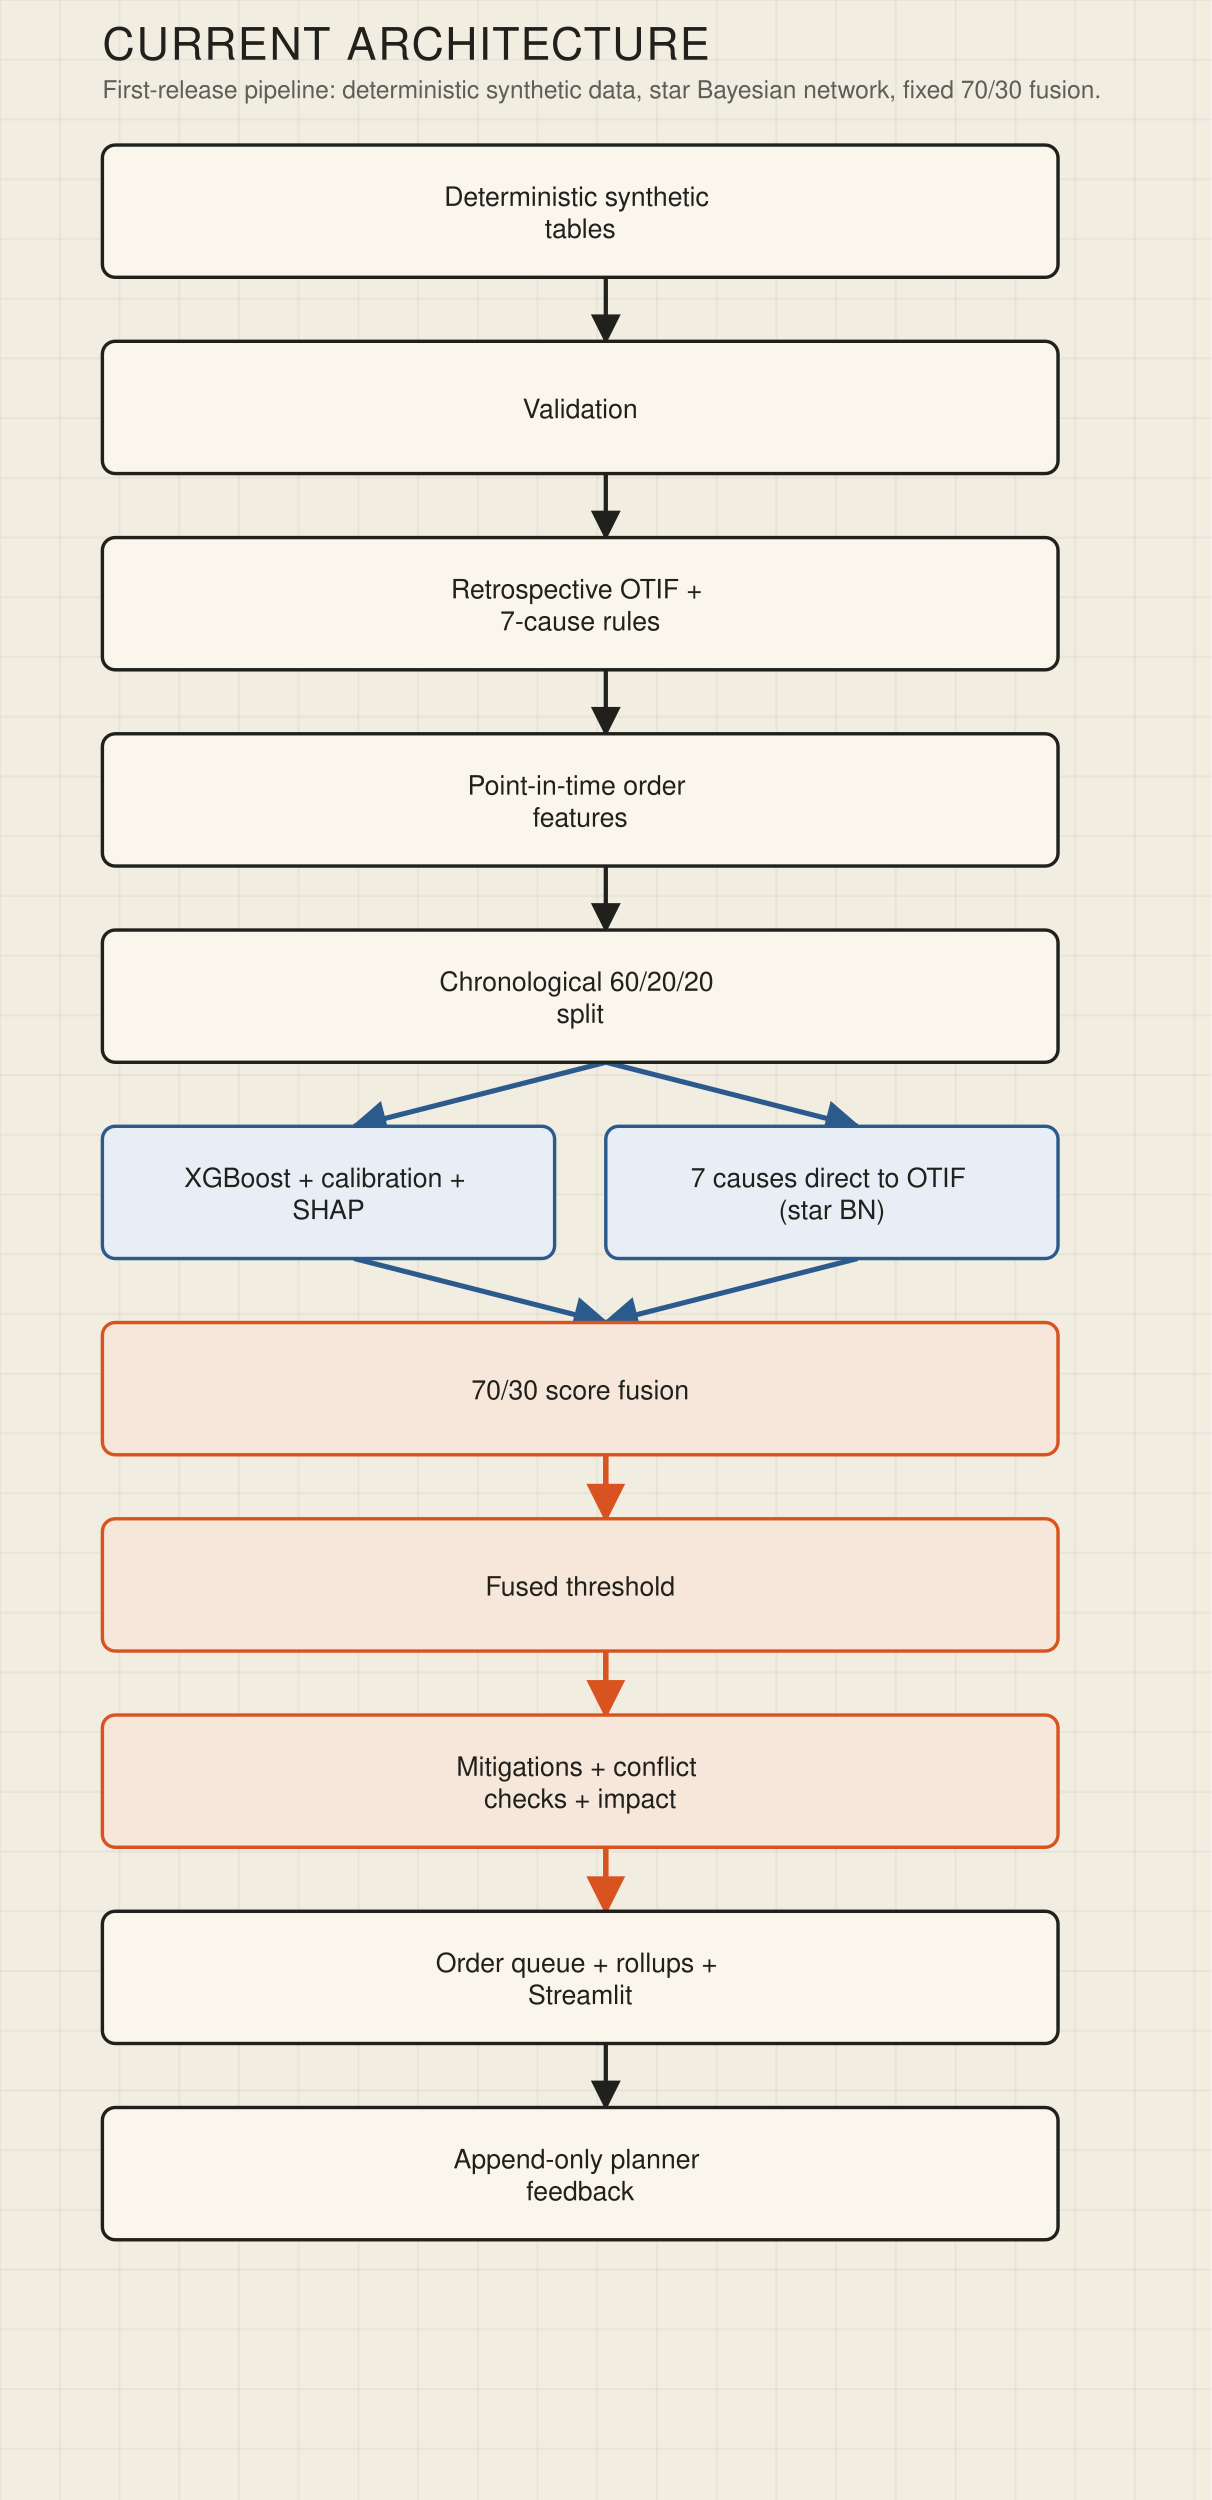
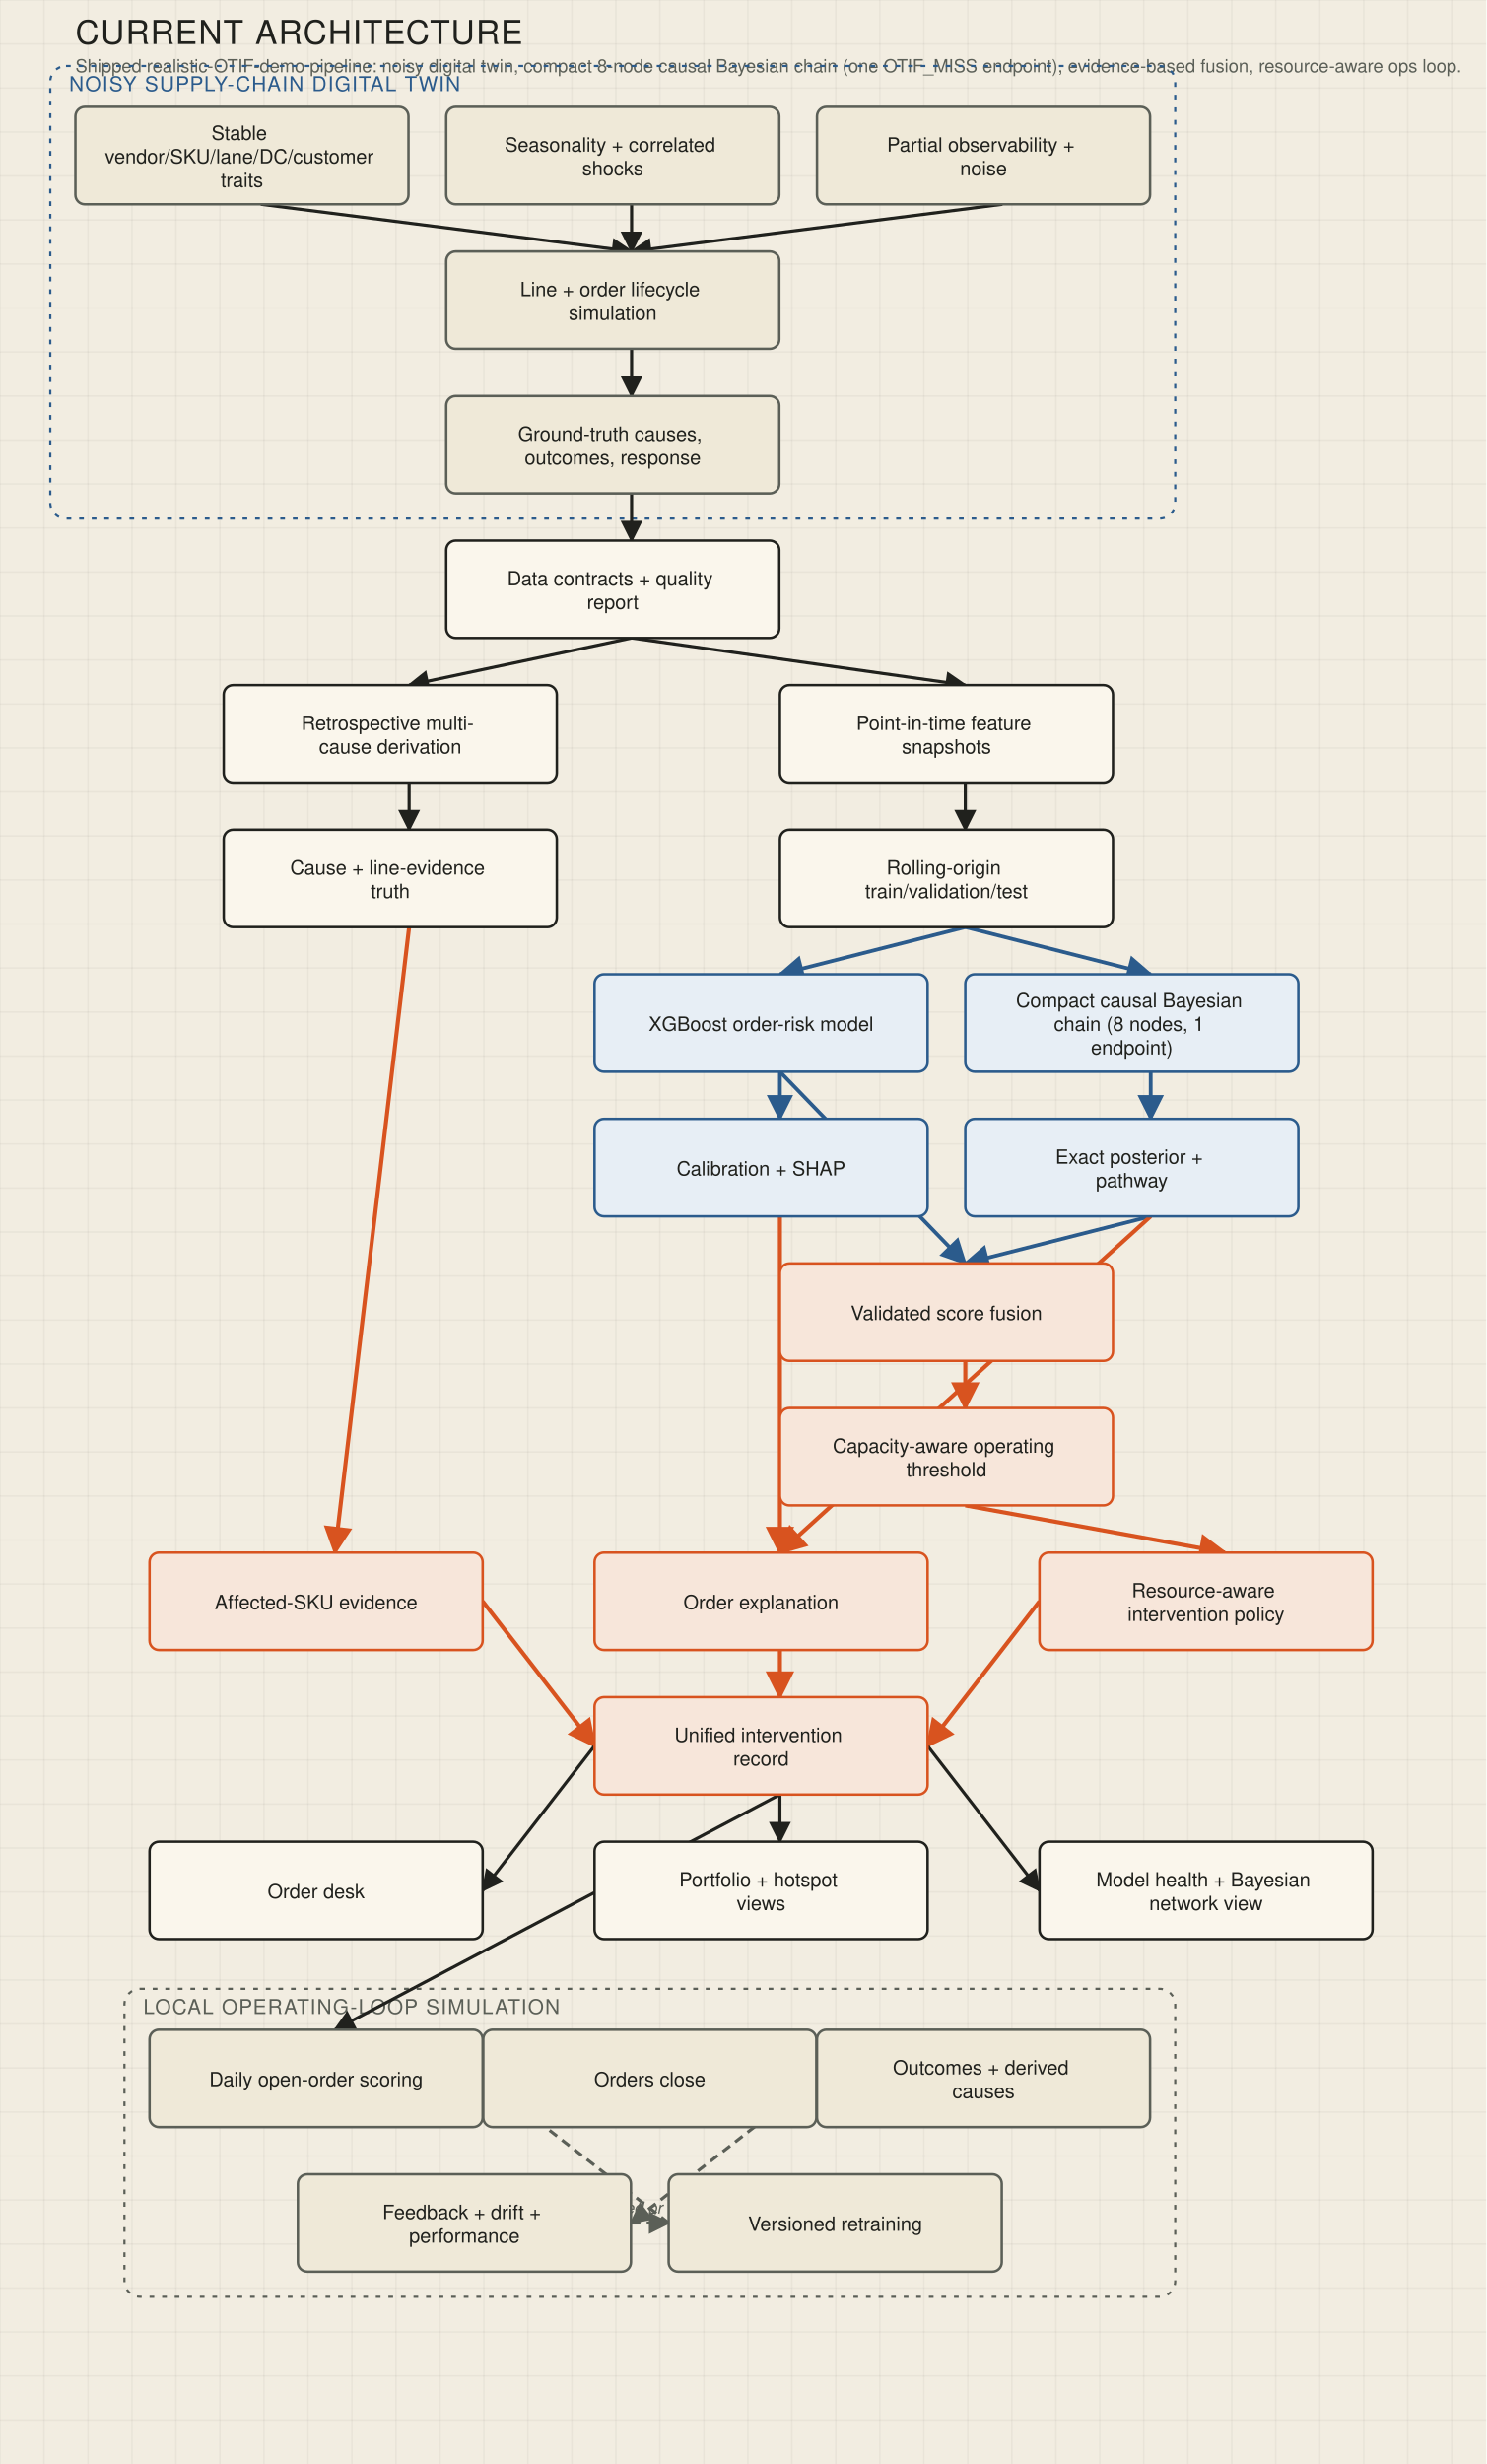
- <svg xmlns="http://www.w3.org/2000/svg" viewBox="0 0 568 1172" role="img" aria-labelledby="title desc" font-family="IBM Plex Sans, Helvetica, Arial, sans-serif">
+ <svg xmlns="http://www.w3.org/2000/svg" viewBox="0 0 946 1568" role="img" aria-labelledby="title desc" font-family="IBM Plex Sans, Helvetica, Arial, sans-serif">
  <defs>
    <marker id="arrow-flow" viewBox="0 0 10 10" refX="9" refY="5" markerWidth="7" markerHeight="7" orient="auto-start-reverse">
      <path d="M 0 0 L 10 5 L 0 10 z" fill="#20211d" />
    </marker>
    <marker id="arrow-model" viewBox="0 0 10 10" refX="9" refY="5" markerWidth="7" markerHeight="7" orient="auto-start-reverse">
      <path d="M 0 0 L 10 5 L 0 10 z" fill="#2b5b8c" />
    </marker>
    <marker id="arrow-intervention" viewBox="0 0 10 10" refX="9" refY="5" markerWidth="7" markerHeight="7" orient="auto-start-reverse">
      <path d="M 0 0 L 10 5 L 0 10 z" fill="#d8531f" />
    </marker>
    <marker id="arrow-loop" viewBox="0 0 10 10" refX="9" refY="5" markerWidth="7" markerHeight="7" orient="auto-start-reverse">
      <path d="M 0 0 L 10 5 L 0 10 z" fill="#5b5f57" />
    </marker>
  </defs>
-   <rect x="0" y="0" width="568" height="1172" fill="#f2ede1" />
+   <rect x="0" y="0" width="946" height="1568" fill="#f2ede1" />
  <g opacity="0.55">
-     <line x1="0" y1="0" x2="0" y2="1172" stroke="#20211d14" />
-     <line x1="28" y1="0" x2="28" y2="1172" stroke="#20211d14" />
-     <line x1="56" y1="0" x2="56" y2="1172" stroke="#20211d14" />
-     <line x1="84" y1="0" x2="84" y2="1172" stroke="#20211d14" />
-     <line x1="112" y1="0" x2="112" y2="1172" stroke="#20211d14" />
-     <line x1="140" y1="0" x2="140" y2="1172" stroke="#20211d14" />
-     <line x1="168" y1="0" x2="168" y2="1172" stroke="#20211d14" />
-     <line x1="196" y1="0" x2="196" y2="1172" stroke="#20211d14" />
-     <line x1="224" y1="0" x2="224" y2="1172" stroke="#20211d14" />
-     <line x1="252" y1="0" x2="252" y2="1172" stroke="#20211d14" />
-     <line x1="280" y1="0" x2="280" y2="1172" stroke="#20211d14" />
-     <line x1="308" y1="0" x2="308" y2="1172" stroke="#20211d14" />
-     <line x1="336" y1="0" x2="336" y2="1172" stroke="#20211d14" />
-     <line x1="364" y1="0" x2="364" y2="1172" stroke="#20211d14" />
-     <line x1="392" y1="0" x2="392" y2="1172" stroke="#20211d14" />
-     <line x1="420" y1="0" x2="420" y2="1172" stroke="#20211d14" />
-     <line x1="448" y1="0" x2="448" y2="1172" stroke="#20211d14" />
-     <line x1="476" y1="0" x2="476" y2="1172" stroke="#20211d14" />
-     <line x1="504" y1="0" x2="504" y2="1172" stroke="#20211d14" />
-     <line x1="532" y1="0" x2="532" y2="1172" stroke="#20211d14" />
-     <line x1="560" y1="0" x2="560" y2="1172" stroke="#20211d14" />
-     <line x1="0" y1="0" x2="568" y2="0" stroke="#20211d14" />
-     <line x1="0" y1="28" x2="568" y2="28" stroke="#20211d14" />
-     <line x1="0" y1="56" x2="568" y2="56" stroke="#20211d14" />
-     <line x1="0" y1="84" x2="568" y2="84" stroke="#20211d14" />
-     <line x1="0" y1="112" x2="568" y2="112" stroke="#20211d14" />
-     <line x1="0" y1="140" x2="568" y2="140" stroke="#20211d14" />
-     <line x1="0" y1="168" x2="568" y2="168" stroke="#20211d14" />
-     <line x1="0" y1="196" x2="568" y2="196" stroke="#20211d14" />
-     <line x1="0" y1="224" x2="568" y2="224" stroke="#20211d14" />
-     <line x1="0" y1="252" x2="568" y2="252" stroke="#20211d14" />
-     <line x1="0" y1="280" x2="568" y2="280" stroke="#20211d14" />
-     <line x1="0" y1="308" x2="568" y2="308" stroke="#20211d14" />
-     <line x1="0" y1="336" x2="568" y2="336" stroke="#20211d14" />
-     <line x1="0" y1="364" x2="568" y2="364" stroke="#20211d14" />
-     <line x1="0" y1="392" x2="568" y2="392" stroke="#20211d14" />
-     <line x1="0" y1="420" x2="568" y2="420" stroke="#20211d14" />
-     <line x1="0" y1="448" x2="568" y2="448" stroke="#20211d14" />
-     <line x1="0" y1="476" x2="568" y2="476" stroke="#20211d14" />
-     <line x1="0" y1="504" x2="568" y2="504" stroke="#20211d14" />
-     <line x1="0" y1="532" x2="568" y2="532" stroke="#20211d14" />
-     <line x1="0" y1="560" x2="568" y2="560" stroke="#20211d14" />
-     <line x1="0" y1="588" x2="568" y2="588" stroke="#20211d14" />
-     <line x1="0" y1="616" x2="568" y2="616" stroke="#20211d14" />
-     <line x1="0" y1="644" x2="568" y2="644" stroke="#20211d14" />
-     <line x1="0" y1="672" x2="568" y2="672" stroke="#20211d14" />
-     <line x1="0" y1="700" x2="568" y2="700" stroke="#20211d14" />
-     <line x1="0" y1="728" x2="568" y2="728" stroke="#20211d14" />
-     <line x1="0" y1="756" x2="568" y2="756" stroke="#20211d14" />
-     <line x1="0" y1="784" x2="568" y2="784" stroke="#20211d14" />
-     <line x1="0" y1="812" x2="568" y2="812" stroke="#20211d14" />
-     <line x1="0" y1="840" x2="568" y2="840" stroke="#20211d14" />
-     <line x1="0" y1="868" x2="568" y2="868" stroke="#20211d14" />
-     <line x1="0" y1="896" x2="568" y2="896" stroke="#20211d14" />
-     <line x1="0" y1="924" x2="568" y2="924" stroke="#20211d14" />
-     <line x1="0" y1="952" x2="568" y2="952" stroke="#20211d14" />
-     <line x1="0" y1="980" x2="568" y2="980" stroke="#20211d14" />
-     <line x1="0" y1="1008" x2="568" y2="1008" stroke="#20211d14" />
-     <line x1="0" y1="1036" x2="568" y2="1036" stroke="#20211d14" />
-     <line x1="0" y1="1064" x2="568" y2="1064" stroke="#20211d14" />
-     <line x1="0" y1="1092" x2="568" y2="1092" stroke="#20211d14" />
-     <line x1="0" y1="1120" x2="568" y2="1120" stroke="#20211d14" />
-     <line x1="0" y1="1148" x2="568" y2="1148" stroke="#20211d14" />
+     <line x1="0" y1="0" x2="0" y2="1568" stroke="#20211d14" />
+     <line x1="28" y1="0" x2="28" y2="1568" stroke="#20211d14" />
+     <line x1="56" y1="0" x2="56" y2="1568" stroke="#20211d14" />
+     <line x1="84" y1="0" x2="84" y2="1568" stroke="#20211d14" />
+     <line x1="112" y1="0" x2="112" y2="1568" stroke="#20211d14" />
+     <line x1="140" y1="0" x2="140" y2="1568" stroke="#20211d14" />
+     <line x1="168" y1="0" x2="168" y2="1568" stroke="#20211d14" />
+     <line x1="196" y1="0" x2="196" y2="1568" stroke="#20211d14" />
+     <line x1="224" y1="0" x2="224" y2="1568" stroke="#20211d14" />
+     <line x1="252" y1="0" x2="252" y2="1568" stroke="#20211d14" />
+     <line x1="280" y1="0" x2="280" y2="1568" stroke="#20211d14" />
+     <line x1="308" y1="0" x2="308" y2="1568" stroke="#20211d14" />
+     <line x1="336" y1="0" x2="336" y2="1568" stroke="#20211d14" />
+     <line x1="364" y1="0" x2="364" y2="1568" stroke="#20211d14" />
+     <line x1="392" y1="0" x2="392" y2="1568" stroke="#20211d14" />
+     <line x1="420" y1="0" x2="420" y2="1568" stroke="#20211d14" />
+     <line x1="448" y1="0" x2="448" y2="1568" stroke="#20211d14" />
+     <line x1="476" y1="0" x2="476" y2="1568" stroke="#20211d14" />
+     <line x1="504" y1="0" x2="504" y2="1568" stroke="#20211d14" />
+     <line x1="532" y1="0" x2="532" y2="1568" stroke="#20211d14" />
+     <line x1="560" y1="0" x2="560" y2="1568" stroke="#20211d14" />
+     <line x1="588" y1="0" x2="588" y2="1568" stroke="#20211d14" />
+     <line x1="616" y1="0" x2="616" y2="1568" stroke="#20211d14" />
+     <line x1="644" y1="0" x2="644" y2="1568" stroke="#20211d14" />
+     <line x1="672" y1="0" x2="672" y2="1568" stroke="#20211d14" />
+     <line x1="700" y1="0" x2="700" y2="1568" stroke="#20211d14" />
+     <line x1="728" y1="0" x2="728" y2="1568" stroke="#20211d14" />
+     <line x1="756" y1="0" x2="756" y2="1568" stroke="#20211d14" />
+     <line x1="784" y1="0" x2="784" y2="1568" stroke="#20211d14" />
+     <line x1="812" y1="0" x2="812" y2="1568" stroke="#20211d14" />
+     <line x1="840" y1="0" x2="840" y2="1568" stroke="#20211d14" />
+     <line x1="868" y1="0" x2="868" y2="1568" stroke="#20211d14" />
+     <line x1="896" y1="0" x2="896" y2="1568" stroke="#20211d14" />
+     <line x1="924" y1="0" x2="924" y2="1568" stroke="#20211d14" />
+     <line x1="0" y1="0" x2="946" y2="0" stroke="#20211d14" />
+     <line x1="0" y1="28" x2="946" y2="28" stroke="#20211d14" />
+     <line x1="0" y1="56" x2="946" y2="56" stroke="#20211d14" />
+     <line x1="0" y1="84" x2="946" y2="84" stroke="#20211d14" />
+     <line x1="0" y1="112" x2="946" y2="112" stroke="#20211d14" />
+     <line x1="0" y1="140" x2="946" y2="140" stroke="#20211d14" />
+     <line x1="0" y1="168" x2="946" y2="168" stroke="#20211d14" />
+     <line x1="0" y1="196" x2="946" y2="196" stroke="#20211d14" />
+     <line x1="0" y1="224" x2="946" y2="224" stroke="#20211d14" />
+     <line x1="0" y1="252" x2="946" y2="252" stroke="#20211d14" />
+     <line x1="0" y1="280" x2="946" y2="280" stroke="#20211d14" />
+     <line x1="0" y1="308" x2="946" y2="308" stroke="#20211d14" />
+     <line x1="0" y1="336" x2="946" y2="336" stroke="#20211d14" />
+     <line x1="0" y1="364" x2="946" y2="364" stroke="#20211d14" />
+     <line x1="0" y1="392" x2="946" y2="392" stroke="#20211d14" />
+     <line x1="0" y1="420" x2="946" y2="420" stroke="#20211d14" />
+     <line x1="0" y1="448" x2="946" y2="448" stroke="#20211d14" />
+     <line x1="0" y1="476" x2="946" y2="476" stroke="#20211d14" />
+     <line x1="0" y1="504" x2="946" y2="504" stroke="#20211d14" />
+     <line x1="0" y1="532" x2="946" y2="532" stroke="#20211d14" />
+     <line x1="0" y1="560" x2="946" y2="560" stroke="#20211d14" />
+     <line x1="0" y1="588" x2="946" y2="588" stroke="#20211d14" />
+     <line x1="0" y1="616" x2="946" y2="616" stroke="#20211d14" />
+     <line x1="0" y1="644" x2="946" y2="644" stroke="#20211d14" />
+     <line x1="0" y1="672" x2="946" y2="672" stroke="#20211d14" />
+     <line x1="0" y1="700" x2="946" y2="700" stroke="#20211d14" />
+     <line x1="0" y1="728" x2="946" y2="728" stroke="#20211d14" />
+     <line x1="0" y1="756" x2="946" y2="756" stroke="#20211d14" />
+     <line x1="0" y1="784" x2="946" y2="784" stroke="#20211d14" />
+     <line x1="0" y1="812" x2="946" y2="812" stroke="#20211d14" />
+     <line x1="0" y1="840" x2="946" y2="840" stroke="#20211d14" />
+     <line x1="0" y1="868" x2="946" y2="868" stroke="#20211d14" />
+     <line x1="0" y1="896" x2="946" y2="896" stroke="#20211d14" />
+     <line x1="0" y1="924" x2="946" y2="924" stroke="#20211d14" />
+     <line x1="0" y1="952" x2="946" y2="952" stroke="#20211d14" />
+     <line x1="0" y1="980" x2="946" y2="980" stroke="#20211d14" />
+     <line x1="0" y1="1008" x2="946" y2="1008" stroke="#20211d14" />
+     <line x1="0" y1="1036" x2="946" y2="1036" stroke="#20211d14" />
+     <line x1="0" y1="1064" x2="946" y2="1064" stroke="#20211d14" />
+     <line x1="0" y1="1092" x2="946" y2="1092" stroke="#20211d14" />
+     <line x1="0" y1="1120" x2="946" y2="1120" stroke="#20211d14" />
+     <line x1="0" y1="1148" x2="946" y2="1148" stroke="#20211d14" />
+     <line x1="0" y1="1176" x2="946" y2="1176" stroke="#20211d14" />
+     <line x1="0" y1="1204" x2="946" y2="1204" stroke="#20211d14" />
+     <line x1="0" y1="1232" x2="946" y2="1232" stroke="#20211d14" />
+     <line x1="0" y1="1260" x2="946" y2="1260" stroke="#20211d14" />
+     <line x1="0" y1="1288" x2="946" y2="1288" stroke="#20211d14" />
+     <line x1="0" y1="1316" x2="946" y2="1316" stroke="#20211d14" />
+     <line x1="0" y1="1344" x2="946" y2="1344" stroke="#20211d14" />
+     <line x1="0" y1="1372" x2="946" y2="1372" stroke="#20211d14" />
+     <line x1="0" y1="1400" x2="946" y2="1400" stroke="#20211d14" />
+     <line x1="0" y1="1428" x2="946" y2="1428" stroke="#20211d14" />
+     <line x1="0" y1="1456" x2="946" y2="1456" stroke="#20211d14" />
+     <line x1="0" y1="1484" x2="946" y2="1484" stroke="#20211d14" />
+     <line x1="0" y1="1512" x2="946" y2="1512" stroke="#20211d14" />
+     <line x1="0" y1="1540" x2="946" y2="1540" stroke="#20211d14" />
  </g>
  <text x="48" y="28" font-family="Barlow Condensed, Helvetica, Arial, sans-serif" font-size="21" letter-spacing="0.04em" fill="#20211d">CURRENT ARCHITECTURE</text>
-   <text x="48" y="46" font-size="11.5" fill="#5b5f57">First-release pipeline: deterministic synthetic data, star Bayesian network, fixed 70/30 fusion.</text>
+   <text x="48" y="46" font-size="11.5" fill="#5b5f57">Shipped realistic-OTIF-demo pipeline: noisy digital twin, compact 8-node causal Bayesian chain (one OTIF_MISS endpoint), evidence-based fusion, resource-aware ops loop.</text>
  <g transform="translate(0, 20)">
-     <path d="M 284.0 110.0 L 284.0 140.0" stroke="#20211d" stroke-width="2" fill="none" marker-end="url(#arrow-flow)" />
-     <path d="M 284.0 202.0 L 284.0 232.0" stroke="#20211d" stroke-width="2" fill="none" marker-end="url(#arrow-flow)" />
-     <path d="M 284.0 294.0 L 284.0 324.0" stroke="#20211d" stroke-width="2" fill="none" marker-end="url(#arrow-flow)" />
-     <path d="M 284.0 386.0 L 284.0 416.0" stroke="#20211d" stroke-width="2" fill="none" marker-end="url(#arrow-flow)" />
-     <path d="M 284.0 478.0 L 166.0 508.0" stroke="#2b5b8c" stroke-width="2.4" fill="none" marker-end="url(#arrow-model)" />
-     <path d="M 284.0 478.0 L 402.0 508.0" stroke="#2b5b8c" stroke-width="2.4" fill="none" marker-end="url(#arrow-model)" />
-     <path d="M 166.0 570.0 L 284.0 600.0" stroke="#2b5b8c" stroke-width="2.4" fill="none" marker-end="url(#arrow-model)" />
-     <path d="M 402.0 570.0 L 284.0 600.0" stroke="#2b5b8c" stroke-width="2.4" fill="none" marker-end="url(#arrow-model)" />
-     <path d="M 284.0 662.0 L 284.0 692.0" stroke="#d8531f" stroke-width="2.6" fill="none" marker-end="url(#arrow-intervention)" />
-     <path d="M 284.0 754.0 L 284.0 784.0" stroke="#d8531f" stroke-width="2.6" fill="none" marker-end="url(#arrow-intervention)" />
-     <path d="M 284.0 846.0 L 284.0 876.0" stroke="#d8531f" stroke-width="2.6" fill="none" marker-end="url(#arrow-intervention)" />
-     <path d="M 284.0 938.0 L 284.0 968.0" stroke="#20211d" stroke-width="2" fill="none" marker-end="url(#arrow-flow)" />
-     <g class="node node-data">
-       <rect x="48.0" y="48.0" width="448.0" height="62.0" rx="6" fill="#faf6ec" stroke="#20211d" stroke-width="1.6" />
-       <text text-anchor="middle" font-family="IBM Plex Sans, Helvetica, Arial, sans-serif" font-size="12.5" fill="#20211d">
-         <tspan x="272.0" y="76.5">Deterministic synthetic</tspan>
-         <tspan x="272.0" y="91.5">tables</tspan>
-       </text>
-     </g>
-     <g class="node node-data">
-       <rect x="48.0" y="140.0" width="448.0" height="62.0" rx="6" fill="#faf6ec" stroke="#20211d" stroke-width="1.6" />
-       <text text-anchor="middle" font-family="IBM Plex Sans, Helvetica, Arial, sans-serif" font-size="12.5" fill="#20211d">
-         <tspan x="272.0" y="176.0">Validation</tspan>
-       </text>
-     </g>
-     <g class="node node-data">
-       <rect x="48.0" y="232.0" width="448.0" height="62.0" rx="6" fill="#faf6ec" stroke="#20211d" stroke-width="1.6" />
-       <text text-anchor="middle" font-family="IBM Plex Sans, Helvetica, Arial, sans-serif" font-size="12.5" fill="#20211d">
-         <tspan x="272.0" y="260.5">Retrospective OTIF +</tspan>
-         <tspan x="272.0" y="275.5">7-cause rules</tspan>
-       </text>
-     </g>
-     <g class="node node-data">
-       <rect x="48.0" y="324.0" width="448.0" height="62.0" rx="6" fill="#faf6ec" stroke="#20211d" stroke-width="1.6" />
-       <text text-anchor="middle" font-family="IBM Plex Sans, Helvetica, Arial, sans-serif" font-size="12.5" fill="#20211d">
-         <tspan x="272.0" y="352.5">Point-in-time order</tspan>
-         <tspan x="272.0" y="367.5">features</tspan>
-       </text>
-     </g>
-     <g class="node node-data">
-       <rect x="48.0" y="416.0" width="448.0" height="62.0" rx="6" fill="#faf6ec" stroke="#20211d" stroke-width="1.6" />
-       <text text-anchor="middle" font-family="IBM Plex Sans, Helvetica, Arial, sans-serif" font-size="12.5" fill="#20211d">
-         <tspan x="272.0" y="444.5">Chronological 60/20/20</tspan>
-         <tspan x="272.0" y="459.5">split</tspan>
+     <g class="band">
+       <rect x="32.0" y="22.0" width="716.0" height="288.0" rx="10" fill="none" stroke="#2b5b8c" stroke-width="1.4" stroke-dasharray="3,5" />
+       <text x="44.0" y="38.0" font-family="Barlow Condensed, Helvetica, Arial, sans-serif" font-size="13" letter-spacing="0.06em" fill="#2b5b8c">NOISY SUPPLY-CHAIN DIGITAL TWIN</text>
+     </g>
+     <g class="band">
+       <rect x="79.2" y="1245.6" width="668.8" height="196.0" rx="10" fill="none" stroke="#5b5f57" stroke-width="1.4" stroke-dasharray="3,5" />
+       <text x="91.2" y="1261.6" font-family="Barlow Condensed, Helvetica, Arial, sans-serif" font-size="13" letter-spacing="0.06em" fill="#5b5f57">LOCAL OPERATING-LOOP SIMULATION</text>
+     </g>
+     <path d="M 166.0 110.0 L 402.0 140.0" stroke="#20211d" stroke-width="2" fill="none" marker-end="url(#arrow-flow)" />
+     <path d="M 402.0 110.0 L 402.0 140.0" stroke="#20211d" stroke-width="2" fill="none" marker-end="url(#arrow-flow)" />
+     <path d="M 638.0 110.0 L 402.0 140.0" stroke="#20211d" stroke-width="2" fill="none" marker-end="url(#arrow-flow)" />
+     <path d="M 402.0 202.0 L 402.0 232.0" stroke="#20211d" stroke-width="2" fill="none" marker-end="url(#arrow-flow)" />
+     <path d="M 402.0 294.0 L 402.0 324.0" stroke="#20211d" stroke-width="2" fill="none" marker-end="url(#arrow-flow)" />
+     <path d="M 402.0 386.0 L 260.4 416.0" stroke="#20211d" stroke-width="2" fill="none" marker-end="url(#arrow-flow)" />
+     <path d="M 402.0 386.0 L 614.4 416.0" stroke="#20211d" stroke-width="2" fill="none" marker-end="url(#arrow-flow)" />
+     <path d="M 260.4 478.0 L 260.4 508.0" stroke="#20211d" stroke-width="2" fill="none" marker-end="url(#arrow-flow)" />
+     <path d="M 614.4 478.0 L 614.4 508.0" stroke="#20211d" stroke-width="2" fill="none" marker-end="url(#arrow-flow)" />
+     <path d="M 614.4 570.0 L 496.4 600.0" stroke="#2b5b8c" stroke-width="2.4" fill="none" marker-end="url(#arrow-model)" />
+     <path d="M 496.4 662.0 L 496.4 692.0" stroke="#2b5b8c" stroke-width="2.4" fill="none" marker-end="url(#arrow-model)" />
+     <path d="M 614.4 570.0 L 732.4 600.0" stroke="#2b5b8c" stroke-width="2.4" fill="none" marker-end="url(#arrow-model)" />
+     <path d="M 732.4 662.0 L 732.4 692.0" stroke="#2b5b8c" stroke-width="2.4" fill="none" marker-end="url(#arrow-model)" />
+     <path d="M 496.4 662.0 L 614.4 784.0" stroke="#2b5b8c" stroke-width="2.4" fill="none" marker-end="url(#arrow-model)" />
+     <path d="M 732.4 754.0 L 614.4 784.0" stroke="#2b5b8c" stroke-width="2.4" fill="none" marker-end="url(#arrow-model)" />
+     <path d="M 614.4 846.0 L 614.4 876.0" stroke="#d8531f" stroke-width="2.6" fill="none" marker-end="url(#arrow-intervention)" />
+     <path d="M 260.4 570.0 L 213.2 968.0" stroke="#d8531f" stroke-width="2.6" fill="none" marker-end="url(#arrow-intervention)" />
+     <path d="M 496.4 754.0 L 496.4 968.0" stroke="#d8531f" stroke-width="2.6" fill="none" marker-end="url(#arrow-intervention)" />
+     <path d="M 732.4 754.0 L 496.4 968.0" stroke="#d8531f" stroke-width="2.6" fill="none" marker-end="url(#arrow-intervention)" />
+     <path d="M 614.4 938.0 L 779.6 968.0" stroke="#d8531f" stroke-width="2.6" fill="none" marker-end="url(#arrow-intervention)" />
+     <path d="M 307.2 999.0 L 378.4 1091.0" stroke="#d8531f" stroke-width="2.6" fill="none" marker-end="url(#arrow-intervention)" />
+     <path d="M 496.4 1030.0 L 496.4 1060.0" stroke="#d8531f" stroke-width="2.6" fill="none" marker-end="url(#arrow-intervention)" />
+     <path d="M 661.6 999.0 L 590.4 1091.0" stroke="#d8531f" stroke-width="2.6" fill="none" marker-end="url(#arrow-intervention)" />
+     <path d="M 378.4 1091.0 L 307.2 1183.0" stroke="#20211d" stroke-width="2" fill="none" marker-end="url(#arrow-flow)" />
+     <path d="M 496.4 1122.0 L 496.4 1152.0" stroke="#20211d" stroke-width="2" fill="none" marker-end="url(#arrow-flow)" />
+     <path d="M 590.4 1091.0 L 661.6 1183.0" stroke="#20211d" stroke-width="2" fill="none" marker-end="url(#arrow-flow)" />
+     <path d="M 496.4 1122.0 L 213.2 1271.6" stroke="#20211d" stroke-width="2" fill="none" marker-end="url(#arrow-flow)" />
+     <path d="M 307.2 1302.6 L 307.6 1302.6" stroke="#5b5f57" stroke-width="2" fill="none" marker-end="url(#arrow-loop)" stroke-dasharray="6,4" />
+     <path d="M 519.6 1302.6 L 520.0 1302.6" stroke="#5b5f57" stroke-width="2" fill="none" marker-end="url(#arrow-loop)" stroke-dasharray="6,4" />
+     <path d="M 520.0 1302.6 L 401.6 1394.6" stroke="#5b5f57" stroke-width="2" fill="none" marker-end="url(#arrow-loop)" stroke-dasharray="6,4" />
+     <path d="M 401.6 1394.6 L 425.6 1394.6" stroke="#5b5f57" stroke-width="2" fill="none" marker-end="url(#arrow-loop)" stroke-dasharray="6,4" />
+     <text x="413.6" y="1388.6" text-anchor="middle" font-family="IBM Plex Sans, Helvetica, Arial, sans-serif" font-size="10.5" font-style="italic" fill="#5b5f57">scheduled or triggered</text>
+     <path d="M 425.6 1394.6 L 307.2 1302.6" stroke="#5b5f57" stroke-width="2" fill="none" marker-end="url(#arrow-loop)" stroke-dasharray="6,4" />
+     <g class="node node-loop">
+       <rect x="48.0" y="48.0" width="212.0" height="62.0" rx="6" fill="#efe9d8" stroke="#5b5f57" stroke-width="1.6" />
+       <text text-anchor="middle" font-family="IBM Plex Sans, Helvetica, Arial, sans-serif" font-size="12.5" fill="#20211d">
+         <tspan x="154.0" y="69.0">Stable</tspan>
+         <tspan x="154.0" y="84.0">vendor/SKU/lane/DC/customer</tspan>
+         <tspan x="154.0" y="99.0">traits</tspan>
+       </text>
+     </g>
+     <g class="node node-loop">
+       <rect x="284.0" y="48.0" width="212.0" height="62.0" rx="6" fill="#efe9d8" stroke="#5b5f57" stroke-width="1.6" />
+       <text text-anchor="middle" font-family="IBM Plex Sans, Helvetica, Arial, sans-serif" font-size="12.5" fill="#20211d">
+         <tspan x="390.0" y="76.5">Seasonality + correlated</tspan>
+         <tspan x="390.0" y="91.5">shocks</tspan>
+       </text>
+     </g>
+     <g class="node node-loop">
+       <rect x="520.0" y="48.0" width="212.0" height="62.0" rx="6" fill="#efe9d8" stroke="#5b5f57" stroke-width="1.6" />
+       <text text-anchor="middle" font-family="IBM Plex Sans, Helvetica, Arial, sans-serif" font-size="12.5" fill="#20211d">
+         <tspan x="626.0" y="76.5">Partial observability +</tspan>
+         <tspan x="626.0" y="91.5">noise</tspan>
+       </text>
+     </g>
+     <g class="node node-loop">
+       <rect x="284.0" y="140.0" width="212.0" height="62.0" rx="6" fill="#efe9d8" stroke="#5b5f57" stroke-width="1.6" />
+       <text text-anchor="middle" font-family="IBM Plex Sans, Helvetica, Arial, sans-serif" font-size="12.5" fill="#20211d">
+         <tspan x="390.0" y="168.5">Line + order lifecycle</tspan>
+         <tspan x="390.0" y="183.5">simulation</tspan>
+       </text>
+     </g>
+     <g class="node node-loop">
+       <rect x="284.0" y="232.0" width="212.0" height="62.0" rx="6" fill="#efe9d8" stroke="#5b5f57" stroke-width="1.6" />
+       <text text-anchor="middle" font-family="IBM Plex Sans, Helvetica, Arial, sans-serif" font-size="12.5" fill="#20211d">
+         <tspan x="390.0" y="260.5">Ground-truth causes,</tspan>
+         <tspan x="390.0" y="275.5">outcomes, response</tspan>
+       </text>
+     </g>
+     <g class="node node-data">
+       <rect x="284.0" y="324.0" width="212.0" height="62.0" rx="6" fill="#faf6ec" stroke="#20211d" stroke-width="1.6" />
+       <text text-anchor="middle" font-family="IBM Plex Sans, Helvetica, Arial, sans-serif" font-size="12.5" fill="#20211d">
+         <tspan x="390.0" y="352.5">Data contracts + quality</tspan>
+         <tspan x="390.0" y="367.5">report</tspan>
+       </text>
+     </g>
+     <g class="node node-data">
+       <rect x="142.4" y="416.0" width="212.0" height="62.0" rx="6" fill="#faf6ec" stroke="#20211d" stroke-width="1.6" />
+       <text text-anchor="middle" font-family="IBM Plex Sans, Helvetica, Arial, sans-serif" font-size="12.5" fill="#20211d">
+         <tspan x="248.4" y="444.5">Retrospective multi-</tspan>
+         <tspan x="248.4" y="459.5">cause derivation</tspan>
+       </text>
+     </g>
+     <g class="node node-data">
+       <rect x="496.4" y="416.0" width="212.0" height="62.0" rx="6" fill="#faf6ec" stroke="#20211d" stroke-width="1.6" />
+       <text text-anchor="middle" font-family="IBM Plex Sans, Helvetica, Arial, sans-serif" font-size="12.5" fill="#20211d">
+         <tspan x="602.4" y="444.5">Point-in-time feature</tspan>
+         <tspan x="602.4" y="459.5">snapshots</tspan>
+       </text>
+     </g>
+     <g class="node node-data">
+       <rect x="142.4" y="508.0" width="212.0" height="62.0" rx="6" fill="#faf6ec" stroke="#20211d" stroke-width="1.6" />
+       <text text-anchor="middle" font-family="IBM Plex Sans, Helvetica, Arial, sans-serif" font-size="12.5" fill="#20211d">
+         <tspan x="248.4" y="536.5">Cause + line-evidence</tspan>
+         <tspan x="248.4" y="551.5">truth</tspan>
+       </text>
+     </g>
+     <g class="node node-data">
+       <rect x="496.4" y="508.0" width="212.0" height="62.0" rx="6" fill="#faf6ec" stroke="#20211d" stroke-width="1.6" />
+       <text text-anchor="middle" font-family="IBM Plex Sans, Helvetica, Arial, sans-serif" font-size="12.5" fill="#20211d">
+         <tspan x="602.4" y="536.5">Rolling-origin</tspan>
+         <tspan x="602.4" y="551.5">train/validation/test</tspan>
      </text>
    </g>
    <g class="node node-model">
-       <rect x="48.0" y="508.0" width="212.0" height="62.0" rx="6" fill="#e7eef5" stroke="#2b5b8c" stroke-width="1.6" />
-       <text text-anchor="middle" font-family="IBM Plex Sans, Helvetica, Arial, sans-serif" font-size="12.5" fill="#20211d">
-         <tspan x="154.0" y="536.5">XGBoost + calibration +</tspan>
-         <tspan x="154.0" y="551.5">SHAP</tspan>
+       <rect x="378.4" y="600.0" width="212.0" height="62.0" rx="6" fill="#e7eef5" stroke="#2b5b8c" stroke-width="1.6" />
+       <text text-anchor="middle" font-family="IBM Plex Sans, Helvetica, Arial, sans-serif" font-size="12.5" fill="#20211d">
+         <tspan x="484.4" y="636.0">XGBoost order-risk model</tspan>
      </text>
    </g>
    <g class="node node-model">
-       <rect x="284.0" y="508.0" width="212.0" height="62.0" rx="6" fill="#e7eef5" stroke="#2b5b8c" stroke-width="1.6" />
-       <text text-anchor="middle" font-family="IBM Plex Sans, Helvetica, Arial, sans-serif" font-size="12.5" fill="#20211d">
-         <tspan x="390.0" y="536.5">7 causes direct to OTIF</tspan>
-         <tspan x="390.0" y="551.5">(star BN)</tspan>
-       </text>
-     </g>
-     <g class="node node-decision">
-       <rect x="48.0" y="600.0" width="448.0" height="62.0" rx="6" fill="#f7e6da" stroke="#d8531f" stroke-width="1.6" />
-       <text text-anchor="middle" font-family="IBM Plex Sans, Helvetica, Arial, sans-serif" font-size="12.5" fill="#20211d">
-         <tspan x="272.0" y="636.0">70/30 score fusion</tspan>
-       </text>
-     </g>
-     <g class="node node-decision">
-       <rect x="48.0" y="692.0" width="448.0" height="62.0" rx="6" fill="#f7e6da" stroke="#d8531f" stroke-width="1.6" />
-       <text text-anchor="middle" font-family="IBM Plex Sans, Helvetica, Arial, sans-serif" font-size="12.5" fill="#20211d">
-         <tspan x="272.0" y="728.0">Fused threshold</tspan>
-       </text>
-     </g>
-     <g class="node node-decision">
-       <rect x="48.0" y="784.0" width="448.0" height="62.0" rx="6" fill="#f7e6da" stroke="#d8531f" stroke-width="1.6" />
-       <text text-anchor="middle" font-family="IBM Plex Sans, Helvetica, Arial, sans-serif" font-size="12.5" fill="#20211d">
-         <tspan x="272.0" y="812.5">Mitigations + conflict</tspan>
-         <tspan x="272.0" y="827.5">checks + impact</tspan>
+       <rect x="614.4" y="600.0" width="212.0" height="62.0" rx="6" fill="#e7eef5" stroke="#2b5b8c" stroke-width="1.6" />
+       <text text-anchor="middle" font-family="IBM Plex Sans, Helvetica, Arial, sans-serif" font-size="12.5" fill="#20211d">
+         <tspan x="720.4" y="621.0">Compact causal Bayesian</tspan>
+         <tspan x="720.4" y="636.0">chain (8 nodes, 1</tspan>
+         <tspan x="720.4" y="651.0">endpoint)</tspan>
+       </text>
+     </g>
+     <g class="node node-model">
+       <rect x="378.4" y="692.0" width="212.0" height="62.0" rx="6" fill="#e7eef5" stroke="#2b5b8c" stroke-width="1.6" />
+       <text text-anchor="middle" font-family="IBM Plex Sans, Helvetica, Arial, sans-serif" font-size="12.5" fill="#20211d">
+         <tspan x="484.4" y="728.0">Calibration + SHAP</tspan>
+       </text>
+     </g>
+     <g class="node node-model">
+       <rect x="614.4" y="692.0" width="212.0" height="62.0" rx="6" fill="#e7eef5" stroke="#2b5b8c" stroke-width="1.6" />
+       <text text-anchor="middle" font-family="IBM Plex Sans, Helvetica, Arial, sans-serif" font-size="12.5" fill="#20211d">
+         <tspan x="720.4" y="720.5">Exact posterior +</tspan>
+         <tspan x="720.4" y="735.5">pathway</tspan>
+       </text>
+     </g>
+     <g class="node node-decision">
+       <rect x="496.4" y="784.0" width="212.0" height="62.0" rx="6" fill="#f7e6da" stroke="#d8531f" stroke-width="1.6" />
+       <text text-anchor="middle" font-family="IBM Plex Sans, Helvetica, Arial, sans-serif" font-size="12.5" fill="#20211d">
+         <tspan x="602.4" y="820.0">Validated score fusion</tspan>
+       </text>
+     </g>
+     <g class="node node-decision">
+       <rect x="496.4" y="876.0" width="212.0" height="62.0" rx="6" fill="#f7e6da" stroke="#d8531f" stroke-width="1.6" />
+       <text text-anchor="middle" font-family="IBM Plex Sans, Helvetica, Arial, sans-serif" font-size="12.5" fill="#20211d">
+         <tspan x="602.4" y="904.5">Capacity-aware operating</tspan>
+         <tspan x="602.4" y="919.5">threshold</tspan>
+       </text>
+     </g>
+     <g class="node node-decision">
+       <rect x="95.2" y="968.0" width="212.0" height="62.0" rx="6" fill="#f7e6da" stroke="#d8531f" stroke-width="1.6" />
+       <text text-anchor="middle" font-family="IBM Plex Sans, Helvetica, Arial, sans-serif" font-size="12.5" fill="#20211d">
+         <tspan x="201.2" y="1004.0">Affected-SKU evidence</tspan>
+       </text>
+     </g>
+     <g class="node node-decision">
+       <rect x="378.4" y="968.0" width="212.0" height="62.0" rx="6" fill="#f7e6da" stroke="#d8531f" stroke-width="1.6" />
+       <text text-anchor="middle" font-family="IBM Plex Sans, Helvetica, Arial, sans-serif" font-size="12.5" fill="#20211d">
+         <tspan x="484.4" y="1004.0">Order explanation</tspan>
+       </text>
+     </g>
+     <g class="node node-decision">
+       <rect x="661.6" y="968.0" width="212.0" height="62.0" rx="6" fill="#f7e6da" stroke="#d8531f" stroke-width="1.6" />
+       <text text-anchor="middle" font-family="IBM Plex Sans, Helvetica, Arial, sans-serif" font-size="12.5" fill="#20211d">
+         <tspan x="767.6" y="996.5">Resource-aware</tspan>
+         <tspan x="767.6" y="1011.5">intervention policy</tspan>
+       </text>
+     </g>
+     <g class="node node-decision">
+       <rect x="378.4" y="1060.0" width="212.0" height="62.0" rx="6" fill="#f7e6da" stroke="#d8531f" stroke-width="1.6" />
+       <text text-anchor="middle" font-family="IBM Plex Sans, Helvetica, Arial, sans-serif" font-size="12.5" fill="#20211d">
+         <tspan x="484.4" y="1088.5">Unified intervention</tspan>
+         <tspan x="484.4" y="1103.5">record</tspan>
      </text>
    </g>
    <g class="node node-product">
-       <rect x="48.0" y="876.0" width="448.0" height="62.0" rx="6" fill="#faf6ec" stroke="#20211d" stroke-width="1.6" />
-       <text text-anchor="middle" font-family="IBM Plex Sans, Helvetica, Arial, sans-serif" font-size="12.5" fill="#20211d">
-         <tspan x="272.0" y="904.5">Order queue + rollups +</tspan>
-         <tspan x="272.0" y="919.5">Streamlit</tspan>
+       <rect x="95.2" y="1152.0" width="212.0" height="62.0" rx="6" fill="#faf6ec" stroke="#20211d" stroke-width="1.6" />
+       <text text-anchor="middle" font-family="IBM Plex Sans, Helvetica, Arial, sans-serif" font-size="12.5" fill="#20211d">
+         <tspan x="201.2" y="1188.0">Order desk</tspan>
      </text>
    </g>
    <g class="node node-product">
-       <rect x="48.0" y="968.0" width="448.0" height="62.0" rx="6" fill="#faf6ec" stroke="#20211d" stroke-width="1.6" />
-       <text text-anchor="middle" font-family="IBM Plex Sans, Helvetica, Arial, sans-serif" font-size="12.5" fill="#20211d">
-         <tspan x="272.0" y="996.5">Append-only planner</tspan>
-         <tspan x="272.0" y="1011.5">feedback</tspan>
+       <rect x="378.4" y="1152.0" width="212.0" height="62.0" rx="6" fill="#faf6ec" stroke="#20211d" stroke-width="1.6" />
+       <text text-anchor="middle" font-family="IBM Plex Sans, Helvetica, Arial, sans-serif" font-size="12.5" fill="#20211d">
+         <tspan x="484.4" y="1180.5">Portfolio + hotspot</tspan>
+         <tspan x="484.4" y="1195.5">views</tspan>
+       </text>
+     </g>
+     <g class="node node-product">
+       <rect x="661.6" y="1152.0" width="212.0" height="62.0" rx="6" fill="#faf6ec" stroke="#20211d" stroke-width="1.6" />
+       <text text-anchor="middle" font-family="IBM Plex Sans, Helvetica, Arial, sans-serif" font-size="12.5" fill="#20211d">
+         <tspan x="767.6" y="1180.5">Model health + Bayesian</tspan>
+         <tspan x="767.6" y="1195.5">network view</tspan>
+       </text>
+     </g>
+     <g class="node node-loop">
+       <rect x="95.2" y="1271.6" width="212.0" height="62.0" rx="6" fill="#efe9d8" stroke="#5b5f57" stroke-width="1.6" />
+       <text text-anchor="middle" font-family="IBM Plex Sans, Helvetica, Arial, sans-serif" font-size="12.5" fill="#20211d">
+         <tspan x="201.2" y="1307.6">Daily open-order scoring</tspan>
+       </text>
+     </g>
+     <g class="node node-loop">
+       <rect x="307.6" y="1271.6" width="212.0" height="62.0" rx="6" fill="#efe9d8" stroke="#5b5f57" stroke-width="1.6" />
+       <text text-anchor="middle" font-family="IBM Plex Sans, Helvetica, Arial, sans-serif" font-size="12.5" fill="#20211d">
+         <tspan x="413.6" y="1307.6">Orders close</tspan>
+       </text>
+     </g>
+     <g class="node node-loop">
+       <rect x="520.0" y="1271.6" width="212.0" height="62.0" rx="6" fill="#efe9d8" stroke="#5b5f57" stroke-width="1.6" />
+       <text text-anchor="middle" font-family="IBM Plex Sans, Helvetica, Arial, sans-serif" font-size="12.5" fill="#20211d">
+         <tspan x="626.0" y="1300.1">Outcomes + derived</tspan>
+         <tspan x="626.0" y="1315.1">causes</tspan>
+       </text>
+     </g>
+     <g class="node node-loop">
+       <rect x="189.6" y="1363.6" width="212.0" height="62.0" rx="6" fill="#efe9d8" stroke="#5b5f57" stroke-width="1.6" />
+       <text text-anchor="middle" font-family="IBM Plex Sans, Helvetica, Arial, sans-serif" font-size="12.5" fill="#20211d">
+         <tspan x="295.6" y="1392.1">Feedback + drift +</tspan>
+         <tspan x="295.6" y="1407.1">performance</tspan>
+       </text>
+     </g>
+     <g class="node node-loop">
+       <rect x="425.6" y="1363.6" width="212.0" height="62.0" rx="6" fill="#efe9d8" stroke="#5b5f57" stroke-width="1.6" />
+       <text text-anchor="middle" font-family="IBM Plex Sans, Helvetica, Arial, sans-serif" font-size="12.5" fill="#20211d">
+         <tspan x="531.6" y="1399.6">Versioned retraining</tspan>
      </text>
    </g>
  </g>
</svg>
